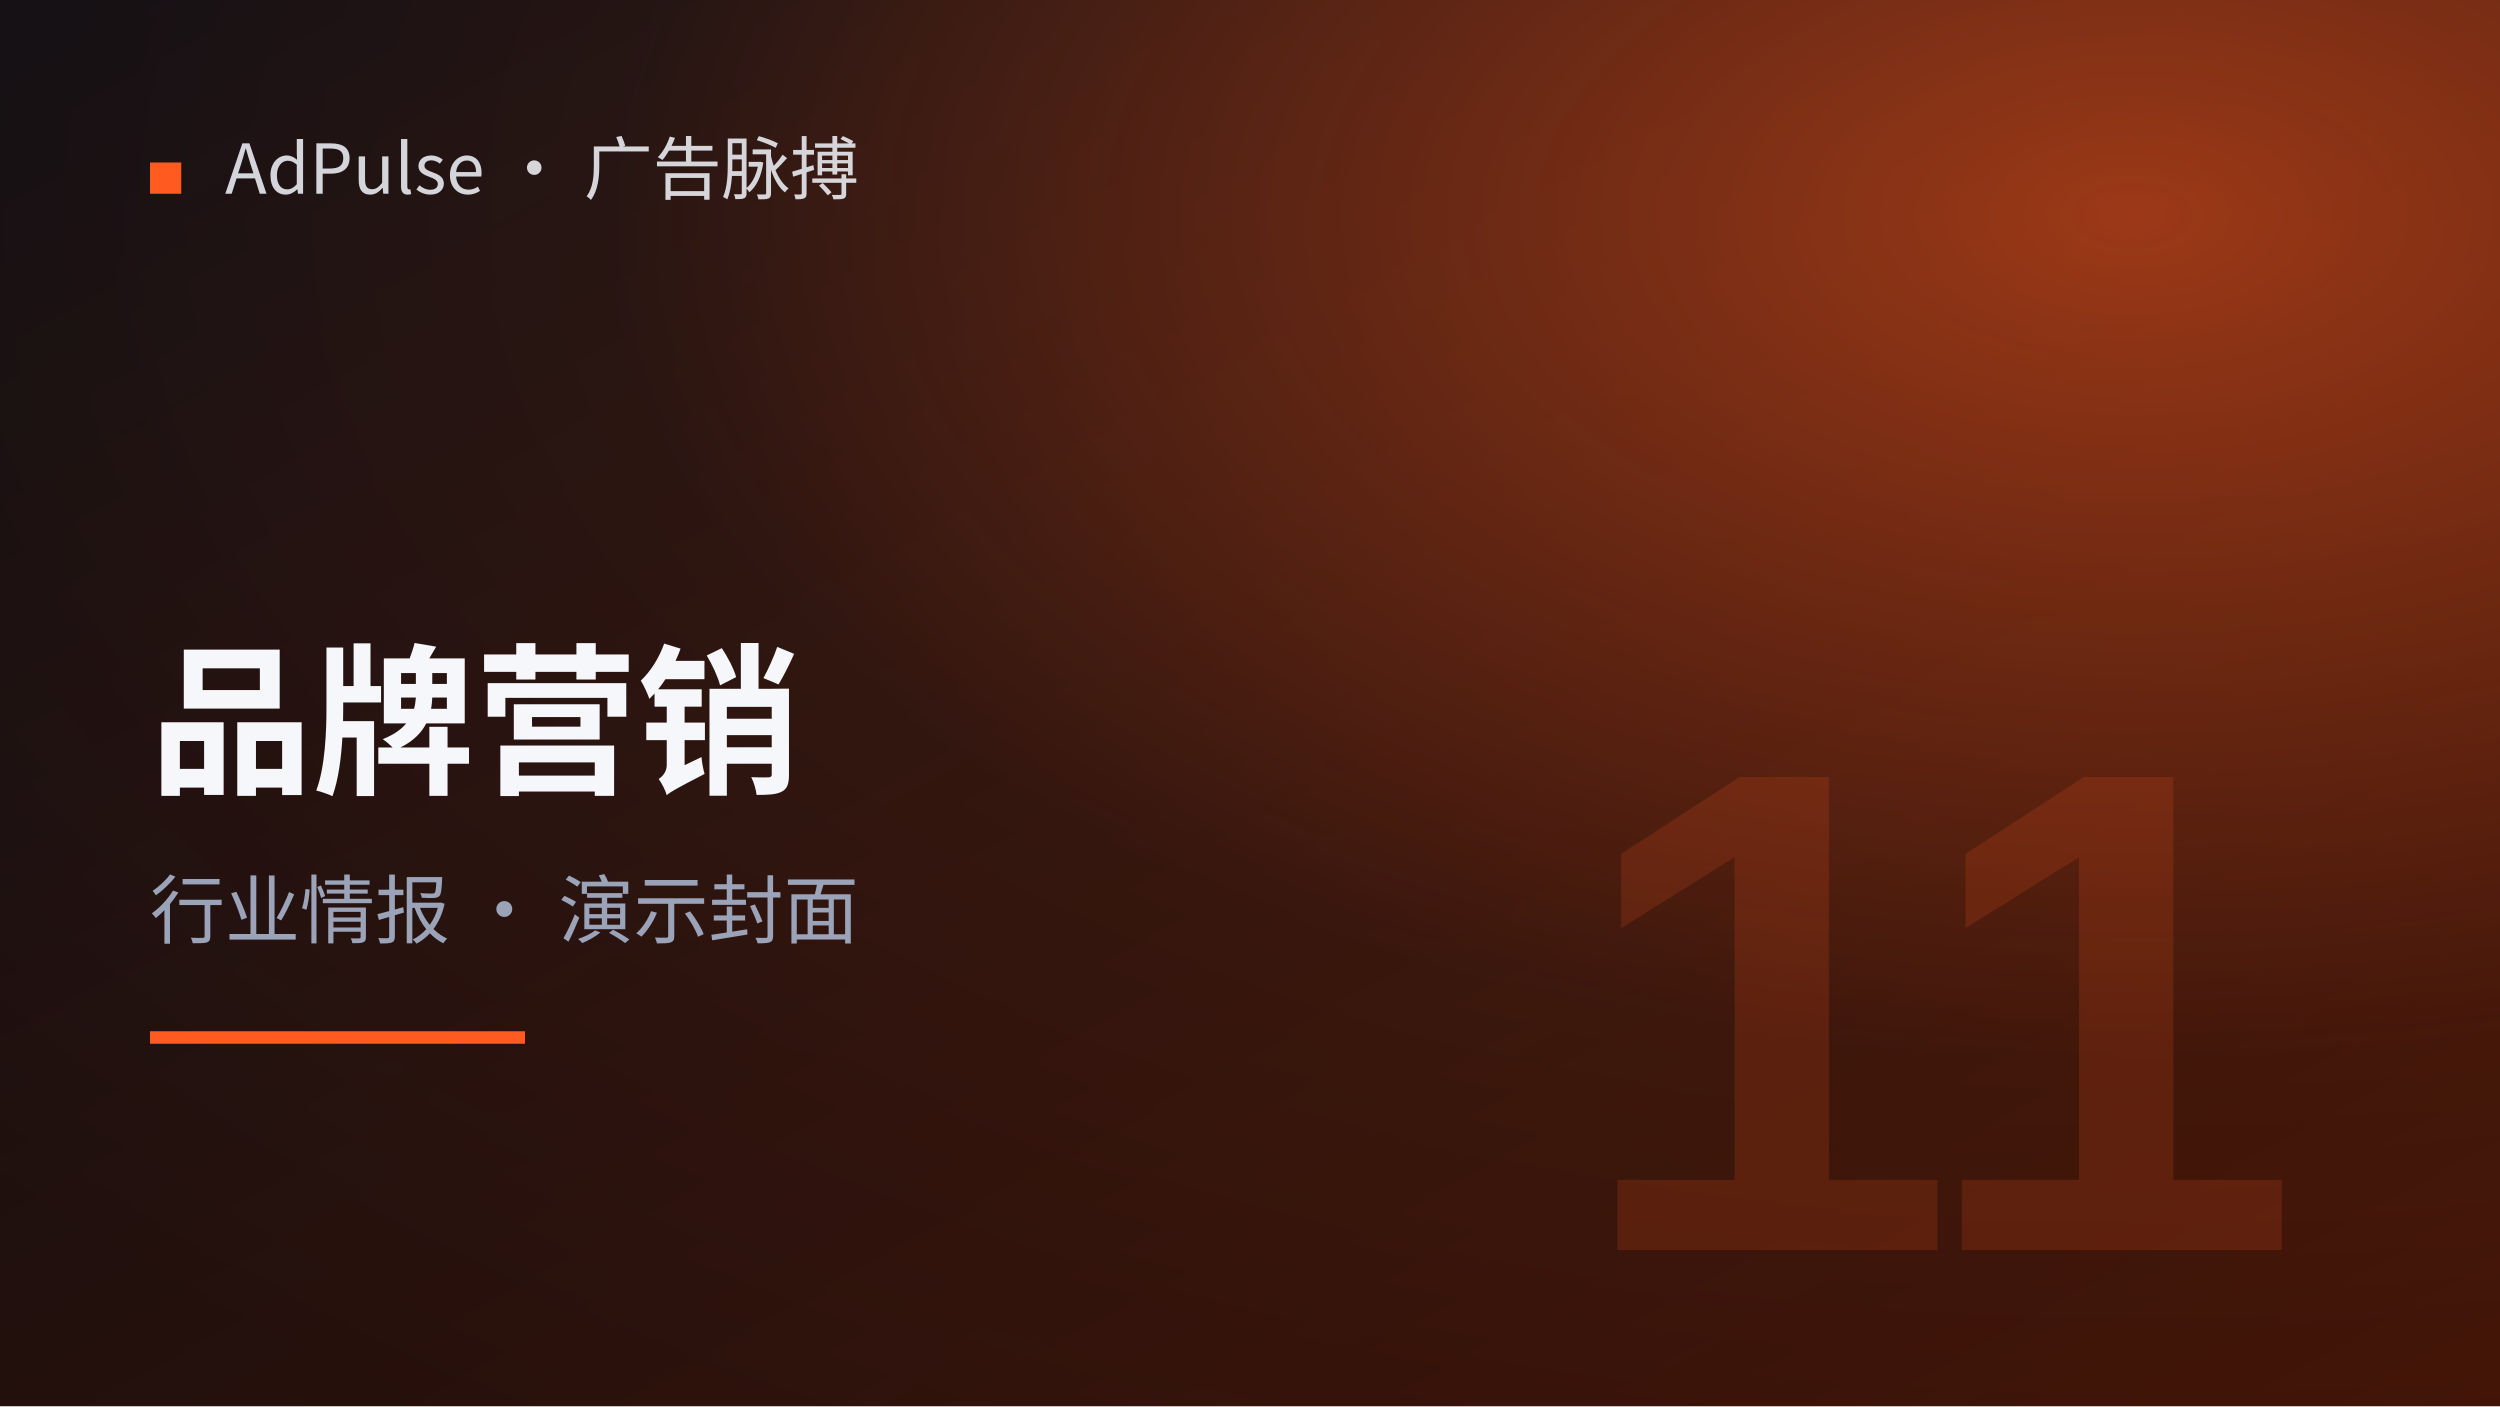
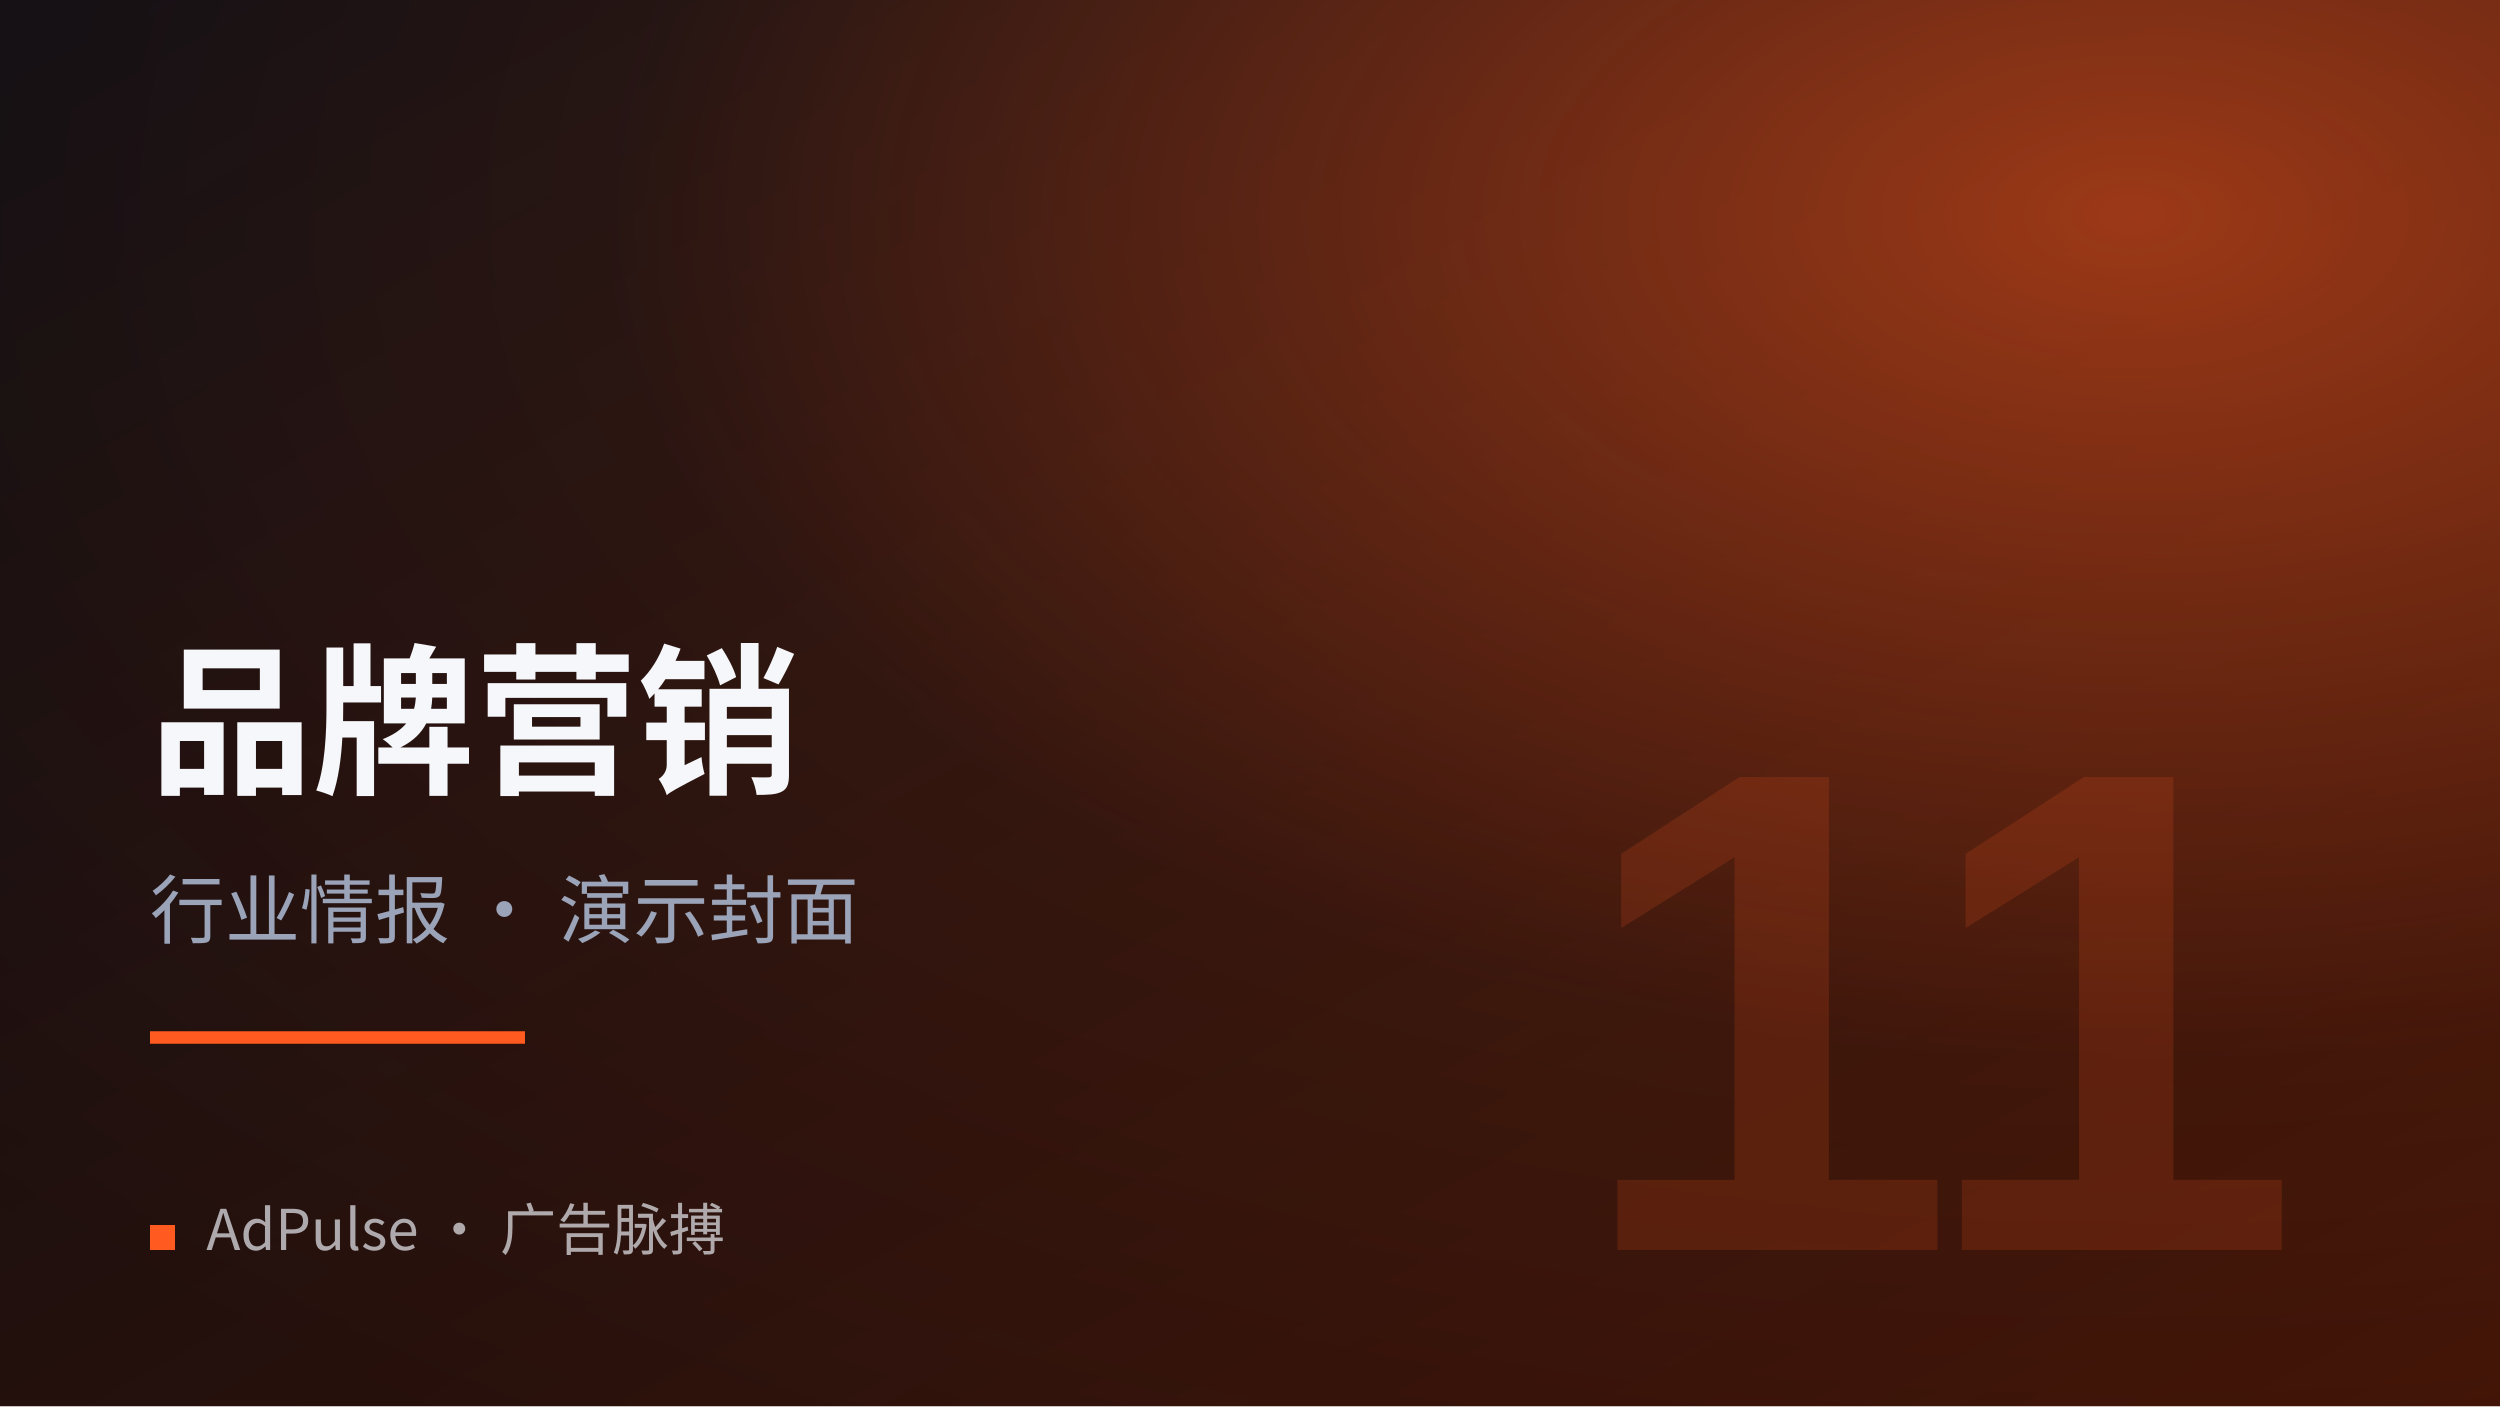
<svg xmlns="http://www.w3.org/2000/svg" width="800" height="450" viewBox="0 0 800 450">
  <defs>
    <linearGradient id="g" x1="0" y1="0" x2="1" y2="1">
      <stop offset="0" stop-color="#0B0E14" />
      <stop offset="1" stop-color="#3A1206" />
    </linearGradient>
    <radialGradient id="r" cx="0.85" cy="0.15" r="1.1">
      <stop offset="0" stop-color="#FF5A1F" stop-opacity="0.55" />
      <stop offset="0.55" stop-color="#FF5A1F" stop-opacity="0.08" />
      <stop offset="1" stop-color="#FF5A1F" stop-opacity="0" />
    </radialGradient>
  </defs>
  <rect width="800" height="450" fill="url(#g)" />
  <rect width="800" height="450" fill="url(#r)" />
  <text x="620" y="400" font-family="Arial, sans-serif" font-size="220" font-weight="800" fill="#FF5A1F" opacity="0.16" text-anchor="middle">11</text>
-   <rect x="48" y="52" width="10" height="10" fill="#FF5A1F" />
-   <text x="72" y="62" font-family="'Noto Sans CJK SC','PingFang SC','Microsoft YaHei',sans-serif" font-size="22" fill="#E8EAF0" opacity="0.9">AdPulse · 广告脉搏</text>
  <text x="48" y="250" font-family="'Noto Sans CJK SC','PingFang SC','Microsoft YaHei',sans-serif" font-size="52" font-weight="700" fill="#F5F7FA">品牌营销</text>
  <text x="48" y="300" font-family="'Noto Sans CJK SC','PingFang SC','Microsoft YaHei',sans-serif" font-size="24" fill="#9AA3B8">行业情报 · 演示封面</text>
  <rect x="48" y="330" width="120" height="4" fill="#FF5A1F" />
+   <rect x="48" y="392" width="8" height="8" fill="#FF5A1F" />
+   <text x="66" y="400" font-family="'Noto Sans CJK SC','PingFang SC','Microsoft YaHei',sans-serif" font-size="18" fill="#E8EAF0" opacity="0.7">AdPulse · 广告脉搏</text>
</svg>
